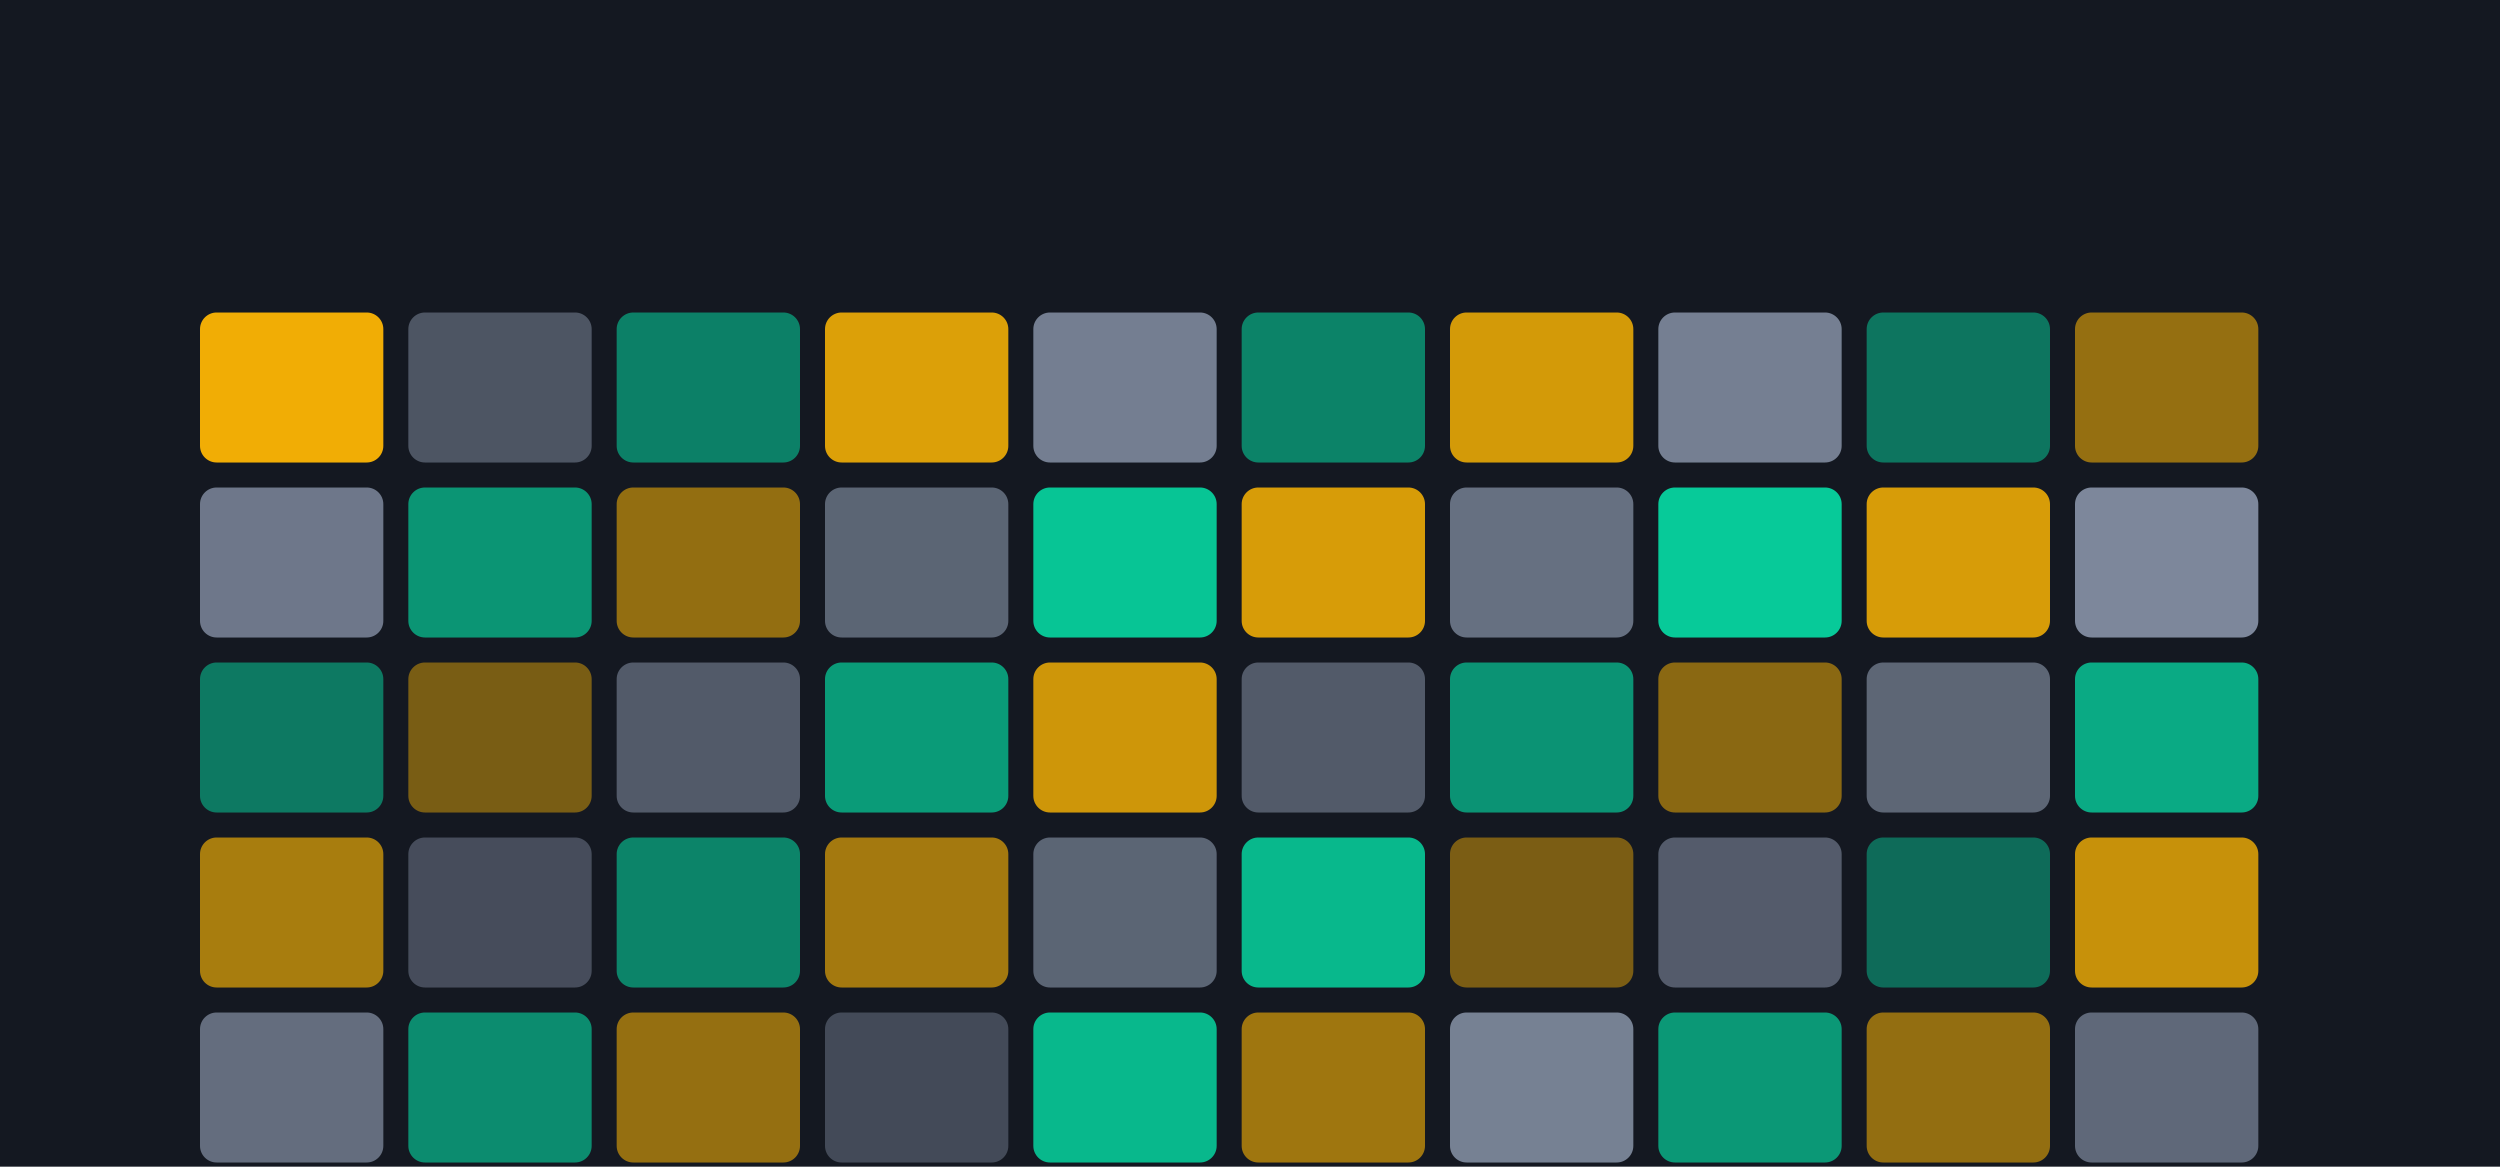
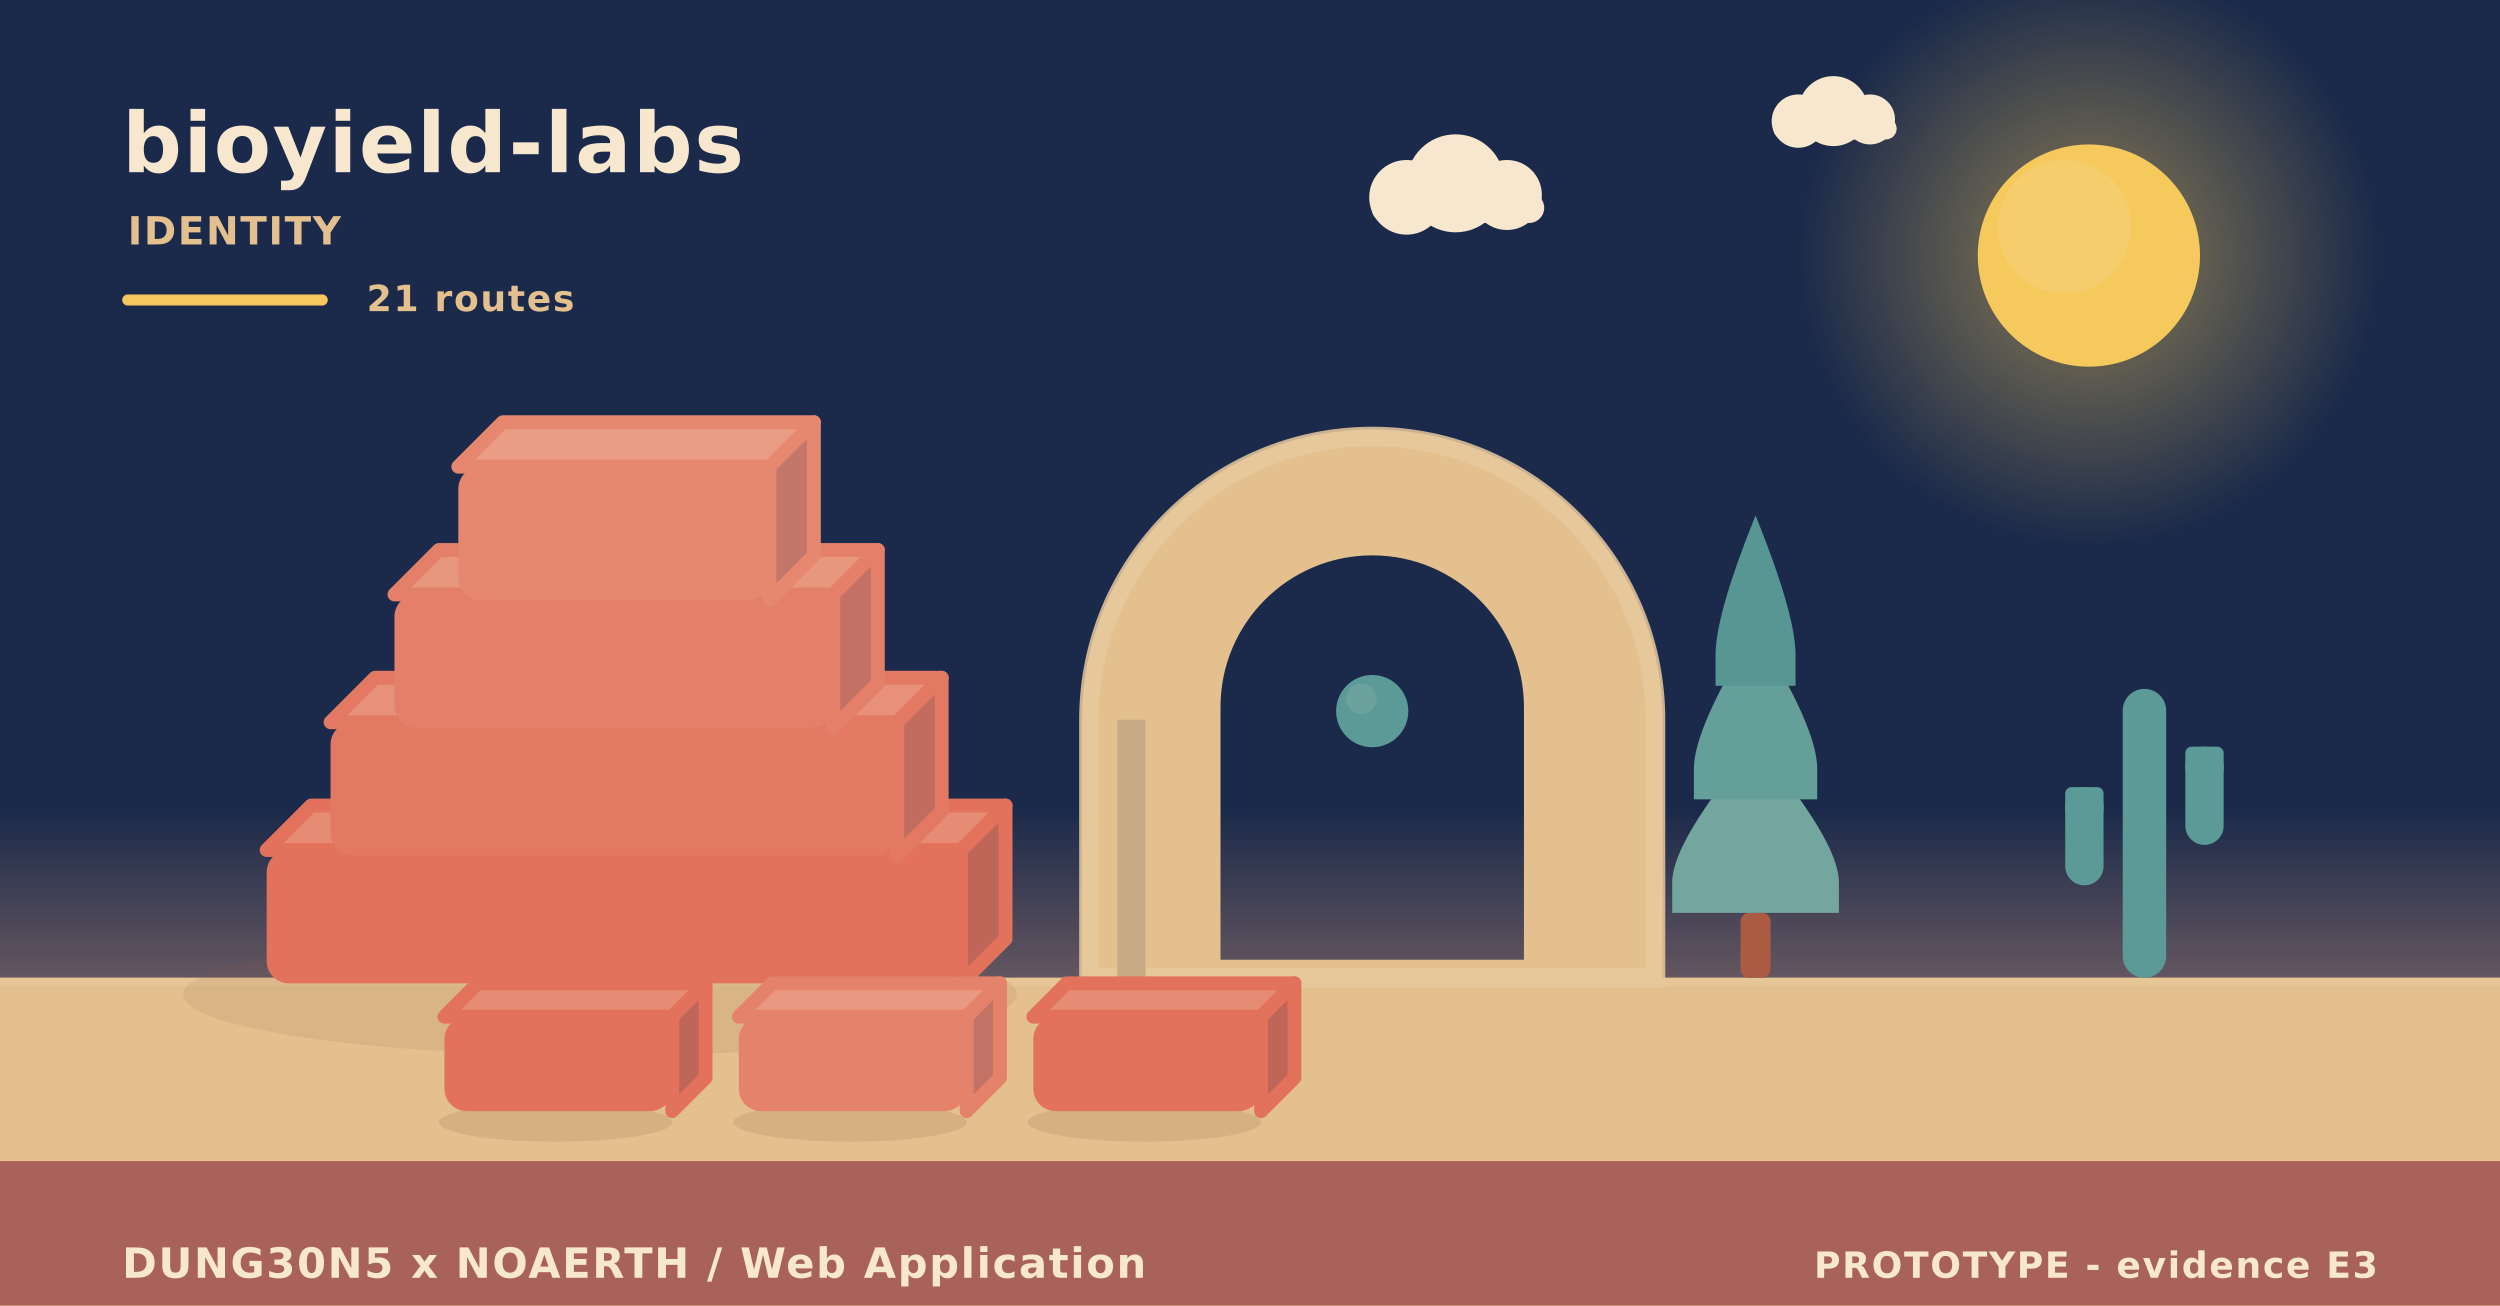
- <svg xmlns="http://www.w3.org/2000/svg" viewBox="0 0 1200 560" width="1200" height="560" role="img" aria-label="bioyield-labs hero">
-   <rect width="1200" height="560" fill="#141821" />
-   <defs>
-     <linearGradient id="gh" x1="0" y1="0" x2="1" y2="1">
-       <stop offset="0%" stop-color="#ffb703" />
-       <stop offset="100%" stop-color="#8d99ae" />
-     </linearGradient>
-   </defs>
-   <rect x="96.00" y="150.00" width="88.00" height="72.00" rx="8.00" fill="#ffb703" opacity="0.94" />
-   <rect x="196.00" y="150.00" width="88.00" height="72.00" rx="8.00" fill="#8d99ae" opacity="0.47" />
-   <rect x="296.00" y="150.00" width="88.00" height="72.00" rx="8.00" fill="#06d6a0" opacity="0.55" />
-   <rect x="396.00" y="150.00" width="88.00" height="72.00" rx="8.00" fill="#ffb703" opacity="0.85" />
-   <rect x="496.00" y="150.00" width="88.00" height="72.00" rx="8.00" fill="#8d99ae" opacity="0.79" />
-   <rect x="596.00" y="150.00" width="88.00" height="72.00" rx="8.00" fill="#06d6a0" opacity="0.56" />
-   <rect x="696.00" y="150.00" width="88.00" height="72.00" rx="8.00" fill="#ffb703" opacity="0.81" />
-   <rect x="796.00" y="150.00" width="88.00" height="72.00" rx="8.00" fill="#8d99ae" opacity="0.80" />
-   <rect x="896.00" y="150.00" width="88.00" height="72.00" rx="8.00" fill="#06d6a0" opacity="0.49" />
-   <rect x="996.00" y="150.00" width="88.00" height="72.00" rx="8.00" fill="#ffb703" opacity="0.55" />
-   <rect x="96.00" y="234.00" width="88.00" height="72.00" rx="8.00" fill="#8d99ae" opacity="0.74" />
-   <rect x="196.00" y="234.00" width="88.00" height="72.00" rx="8.00" fill="#06d6a0" opacity="0.66" />
-   <rect x="296.00" y="234.00" width="88.00" height="72.00" rx="8.00" fill="#ffb703" opacity="0.54" />
-   <rect x="396.00" y="234.00" width="88.00" height="72.00" rx="8.00" fill="#8d99ae" opacity="0.59" />
-   <rect x="496.00" y="234.00" width="88.00" height="72.00" rx="8.00" fill="#06d6a0" opacity="0.91" />
-   <rect x="596.00" y="234.00" width="88.00" height="72.00" rx="8.00" fill="#ffb703" opacity="0.83" />
-   <rect x="696.00" y="234.00" width="88.00" height="72.00" rx="8.00" fill="#8d99ae" opacity="0.68" />
-   <rect x="796.00" y="234.00" width="88.00" height="72.00" rx="8.00" fill="#06d6a0" opacity="0.94" />
-   <rect x="896.00" y="234.00" width="88.00" height="72.00" rx="8.00" fill="#ffb703" opacity="0.83" />
-   <rect x="996.00" y="234.00" width="88.00" height="72.00" rx="8.00" fill="#8d99ae" opacity="0.86" />
-   <rect x="96.00" y="318.00" width="88.00" height="72.00" rx="8.00" fill="#06d6a0" opacity="0.51" />
-   <rect x="196.00" y="318.00" width="88.00" height="72.00" rx="8.00" fill="#ffb703" opacity="0.43" />
-   <rect x="296.00" y="318.00" width="88.00" height="72.00" rx="8.00" fill="#8d99ae" opacity="0.51" />
-   <rect x="396.00" y="318.00" width="88.00" height="72.00" rx="8.00" fill="#06d6a0" opacity="0.69" />
-   <rect x="496.00" y="318.00" width="88.00" height="72.00" rx="8.00" fill="#ffb703" opacity="0.79" />
-   <rect x="596.00" y="318.00" width="88.00" height="72.00" rx="8.00" fill="#8d99ae" opacity="0.51" />
-   <rect x="696.00" y="318.00" width="88.00" height="72.00" rx="8.00" fill="#06d6a0" opacity="0.65" />
-   <rect x="796.00" y="318.00" width="88.00" height="72.00" rx="8.00" fill="#ffb703" opacity="0.50" />
-   <rect x="896.00" y="318.00" width="88.00" height="72.00" rx="8.00" fill="#8d99ae" opacity="0.60" />
-   <rect x="996.00" y="318.00" width="88.00" height="72.00" rx="8.00" fill="#06d6a0" opacity="0.77" />
-   <rect x="96.00" y="402.00" width="88.00" height="72.00" rx="8.00" fill="#ffb703" opacity="0.63" />
-   <rect x="196.00" y="402.00" width="88.00" height="72.00" rx="8.00" fill="#8d99ae" opacity="0.41" />
-   <rect x="296.00" y="402.00" width="88.00" height="72.00" rx="8.00" fill="#06d6a0" opacity="0.57" />
-   <rect x="396.00" y="402.00" width="88.00" height="72.00" rx="8.00" fill="#ffb703" opacity="0.61" />
-   <rect x="496.00" y="402.00" width="88.00" height="72.00" rx="8.00" fill="#8d99ae" opacity="0.59" />
-   <rect x="596.00" y="402.00" width="88.00" height="72.00" rx="8.00" fill="#06d6a0" opacity="0.84" />
-   <rect x="696.00" y="402.00" width="88.00" height="72.00" rx="8.00" fill="#ffb703" opacity="0.44" />
-   <rect x="796.00" y="402.00" width="88.00" height="72.00" rx="8.00" fill="#8d99ae" opacity="0.52" />
-   <rect x="896.00" y="402.00" width="88.00" height="72.00" rx="8.00" fill="#06d6a0" opacity="0.44" />
-   <rect x="996.00" y="402.00" width="88.00" height="72.00" rx="8.00" fill="#ffb703" opacity="0.76" />
-   <rect x="96.00" y="486.00" width="88.00" height="72.00" rx="8.00" fill="#8d99ae" opacity="0.66" />
-   <rect x="196.00" y="486.00" width="88.00" height="72.00" rx="8.00" fill="#06d6a0" opacity="0.61" />
-   <rect x="296.00" y="486.00" width="88.00" height="72.00" rx="8.00" fill="#ffb703" opacity="0.55" />
-   <rect x="396.00" y="486.00" width="88.00" height="72.00" rx="8.00" fill="#8d99ae" opacity="0.39" />
-   <rect x="496.00" y="486.00" width="88.00" height="72.00" rx="8.00" fill="#06d6a0" opacity="0.84" />
-   <rect x="596.00" y="486.00" width="88.00" height="72.00" rx="8.00" fill="#ffb703" opacity="0.59" />
-   <rect x="696.00" y="486.00" width="88.00" height="72.00" rx="8.00" fill="#8d99ae" opacity="0.81" />
-   <rect x="796.00" y="486.00" width="88.00" height="72.00" rx="8.00" fill="#06d6a0" opacity="0.67" />
-   <rect x="896.00" y="486.00" width="88.00" height="72.00" rx="8.00" fill="#ffb703" opacity="0.54" />
-   <rect x="996.00" y="486.00" width="88.00" height="72.00" rx="8.00" fill="#8d99ae" opacity="0.62" />
+ <svg xmlns="http://www.w3.org/2000/svg" width="900" height="470" viewBox="0 0 900 470" role="img" aria-label="bioyield-labs - identity">
+   <linearGradient id="skyh" x1="0" y1="0" x2="0" y2="1">
+     <stop offset="0" stop-color="#1b2a4a" />
+     <stop offset="0.62" stop-color="#1b2a4a" />
+     <stop offset="1" stop-color="#f3ad8a" />
+   </linearGradient>
+   <rect width="900" height="470" fill="url(#skyh)" />
+   <radialGradient id="sunh">
+     <stop offset="0.35" stop-color="#f5c95c" stop-opacity="0.34" />
+     <stop offset="1" stop-color="#f5c95c" stop-opacity="0" />
+   </radialGradient>
+   <circle cx="752" cy="92" r="104" fill="url(#sunh)" />
+   <circle cx="752" cy="92" r="40" fill="#f5c95c" />
+   <circle cx="743.2" cy="81.6" r="24" fill="#f5d27e" opacity="0.5" />
+   <g>
+     <circle cx="524" cy="66" r="17.64" fill="#f6e7ce" />
+     <circle cx="506.36" cy="71.04" r="13.44" fill="#f6e7ce" />
+     <circle cx="542.48" cy="70.2" r="12.6" fill="#f6e7ce" />
+     <rect x="493.76" y="69.36" width="62.16" height="10.92" rx="5.46" fill="#f6e7ce" />
+   </g>
+   <g>
+     <circle cx="660" cy="40" r="12.6" fill="#f6e7ce" />
+     <circle cx="647.4" cy="43.6" r="9.6" fill="#f6e7ce" />
+     <circle cx="673.2" cy="43" r="9" fill="#f6e7ce" />
+     <rect x="638.4" y="42.4" width="44.4" height="7.8" rx="3.9" fill="#f6e7ce" />
+   </g>
+   <rect x="0" y="352" width="900" height="118" fill="#e3c08d" />
+   <rect x="0" y="352" width="900" height="3" fill="#e6c596" />
+   <text x="44" y="62" font-family="Verdana,DejaVu Sans,sans-serif" font-size="30" font-weight="700" letter-spacing="0.6" fill="#f6e7ce" text-anchor="start">bioyield-labs</text>
+   <text x="46" y="88" font-family="Verdana,DejaVu Sans,sans-serif" font-size="14" font-weight="700" letter-spacing="0.6" fill="#e3c08d" text-anchor="start">IDENTITY</text>
+   <rect x="44" y="106" width="74" height="4" rx="2" fill="#f5c95c" />
+   <text x="132" y="112" font-family="Verdana,DejaVu Sans,sans-serif" font-size="13" font-weight="700" letter-spacing="0.6" fill="#e3c08d" text-anchor="start">21 routes</text>
+   <ellipse cx="216" cy="358" rx="150" ry="22" fill="rgba(138,90,68,0.11)" />
+   <path d="M96,306 L346,306 L362,290 L112,290 Z" fill="#e68c74" stroke="#e2725b" stroke-width="5" stroke-linejoin="round" />
+   <path d="M346,306 L362,290 L362,338 L346,354 Z" fill="#c06658" stroke="#e2725b" stroke-width="5" stroke-linejoin="round" />
+   <rect x="96" y="306" width="250" height="48" rx="8" fill="#e2725b" />
+   <path d="M119,260 L323,260 L339,244 L135,244 Z" fill="#e7917a" stroke="#e37962" stroke-width="5" stroke-linejoin="round" />
+   <path d="M323,260 L339,244 L339,292 L323,308 Z" fill="#c16c5e" stroke="#e37962" stroke-width="5" stroke-linejoin="round" />
+   <rect x="119" y="260" width="204" height="48" rx="8" fill="#e37962" />
+   <path d="M142,214 L300,214 L316,198 L158,198 Z" fill="#e8977f" stroke="#e48069" stroke-width="5" stroke-linejoin="round" />
+   <path d="M300,214 L316,198 L316,246 L300,262 Z" fill="#c27164" stroke="#e48069" stroke-width="5" stroke-linejoin="round" />
+   <rect x="142" y="214" width="158" height="48" rx="8" fill="#e48069" />
+   <path d="M165,168 L277,168 L293,152 L181,152 Z" fill="#ea9c85" stroke="#e68770" stroke-width="5" stroke-linejoin="round" />
+   <path d="M277,168 L293,152 L293,200 L277,216 Z" fill="#c3776a" stroke="#e68770" stroke-width="5" stroke-linejoin="round" />
+   <rect x="165" y="168" width="112" height="48" rx="8" fill="#e68770" />
+   <path d="M392,352 L392,259.12 A102,102 0 0 1 596,259.12 L596,352 Z M436.88,348 L436.88,254.55 A57.12,57.12 0 0 1 551.12,254.55 L551.12,348 Z" fill="#e3c08d" fill-rule="evenodd" stroke="#e3c08d" stroke-width="5" stroke-linejoin="round" />
+   <path d="M392,352 L392,259.12 A102,102 0 0 1 596,259.12 L596,352 Z" fill="none" stroke="#e8c99d" stroke-width="7" stroke-linecap="round" opacity="0.85" />
+   <rect x="402.2" y="259.12" width="10.2" height="92.88" fill="#c7ab84" />
+   <circle cx="494" cy="256" r="13" fill="#5b9a97" />
+   <circle cx="490.1" cy="251.58" r="5.46" fill="#7aa9a2" opacity="0.55" />
+   <rect x="626.6" y="328.64" width="10.8" height="23.36" rx="3" fill="#ac5b43" />
+   <path d="M632,267.32 Q602,302.89 602,317.6 Q602,328.64 602,328.64 L662,328.64 Q662,328.64 662,317.6 Q662,302.89 632,267.32 Z" fill="#74a6a0" />
+   <path d="M632,226.44 Q609.8,262.01 609.8,276.72 Q609.8,287.76 609.8,287.76 L654.2,287.76 Q654.2,287.76 654.2,276.72 Q654.2,262.01 632,226.44 Z" fill="#649f9a" />
+   <path d="M632,185.56 Q617.6,221.13 617.6,235.84 Q617.6,246.88 617.6,246.88 L646.4,246.88 Q646.4,246.88 646.4,235.84 Q646.4,221.13 632,185.56 Z" fill="#589694" />
+   <rect x="764.18" y="248" width="15.64" height="104" rx="7.82" fill="#5b9a97" />
+   <rect x="743.48" y="283.36" width="13.8" height="35.36" rx="6.9" fill="#5b9a97" />
+   <rect x="743.48" y="283.36" width="13.8" height="10.4" rx="2.3" fill="#5b9a97" />
+   <rect x="786.72" y="268.8" width="13.8" height="35.36" rx="6.9" fill="#5b9a97" />
+   <rect x="786.72" y="268.8" width="13.8" height="10.4" rx="2.3" fill="#5b9a97" />
+   <ellipse cx="200" cy="404" rx="42" ry="7" fill="rgba(138,90,68,0.15)" />
+   <path d="M160,366 L242,366 L254,354 L172,354 Z" fill="#e68c74" stroke="#e2725b" stroke-width="5" stroke-linejoin="round" />
+   <path d="M242,366 L254,354 L254,388 L242,400 Z" fill="#c06658" stroke="#e2725b" stroke-width="5" stroke-linejoin="round" />
+   <rect x="160" y="366" width="82" height="34" rx="8" fill="#e2725b" />
+   <ellipse cx="306" cy="404" rx="42" ry="7" fill="rgba(138,90,68,0.15)" />
+   <path d="M266,366 L348,366 L360,354 L278,354 Z" fill="#e99881" stroke="#e5826b" stroke-width="5" stroke-linejoin="round" />
+   <path d="M348,366 L360,354 L360,388 L348,400 Z" fill="#c37365" stroke="#e5826b" stroke-width="5" stroke-linejoin="round" />
+   <rect x="266" y="366" width="82" height="34" rx="8" fill="#e5826b" />
+   <ellipse cx="412" cy="404" rx="42" ry="7" fill="rgba(138,90,68,0.15)" />
+   <path d="M372,366 L454,366 L466,354 L384,354 Z" fill="#e68c74" stroke="#e2725b" stroke-width="5" stroke-linejoin="round" />
+   <path d="M454,366 L466,354 L466,388 L454,400 Z" fill="#c06658" stroke="#e2725b" stroke-width="5" stroke-linejoin="round" />
+   <rect x="372" y="366" width="82" height="34" rx="8" fill="#e2725b" />
+   <rect x="0" y="418" width="900" height="52" rx="0" fill="#a65c56" opacity="0.94" />
+   <text x="44" y="460" font-family="Verdana,DejaVu Sans,sans-serif" font-size="15" font-weight="700" letter-spacing="0.6" fill="#f6e7ce" text-anchor="start">DUNG30N5 x NOAERTH  /  Web Application</text>
+   <text x="856" y="460" font-family="Verdana,DejaVu Sans,sans-serif" font-size="13" font-weight="700" letter-spacing="0.6" fill="#f6e7ce" text-anchor="end">PROTOTYPE  -  evidence E3</text>
</svg>
